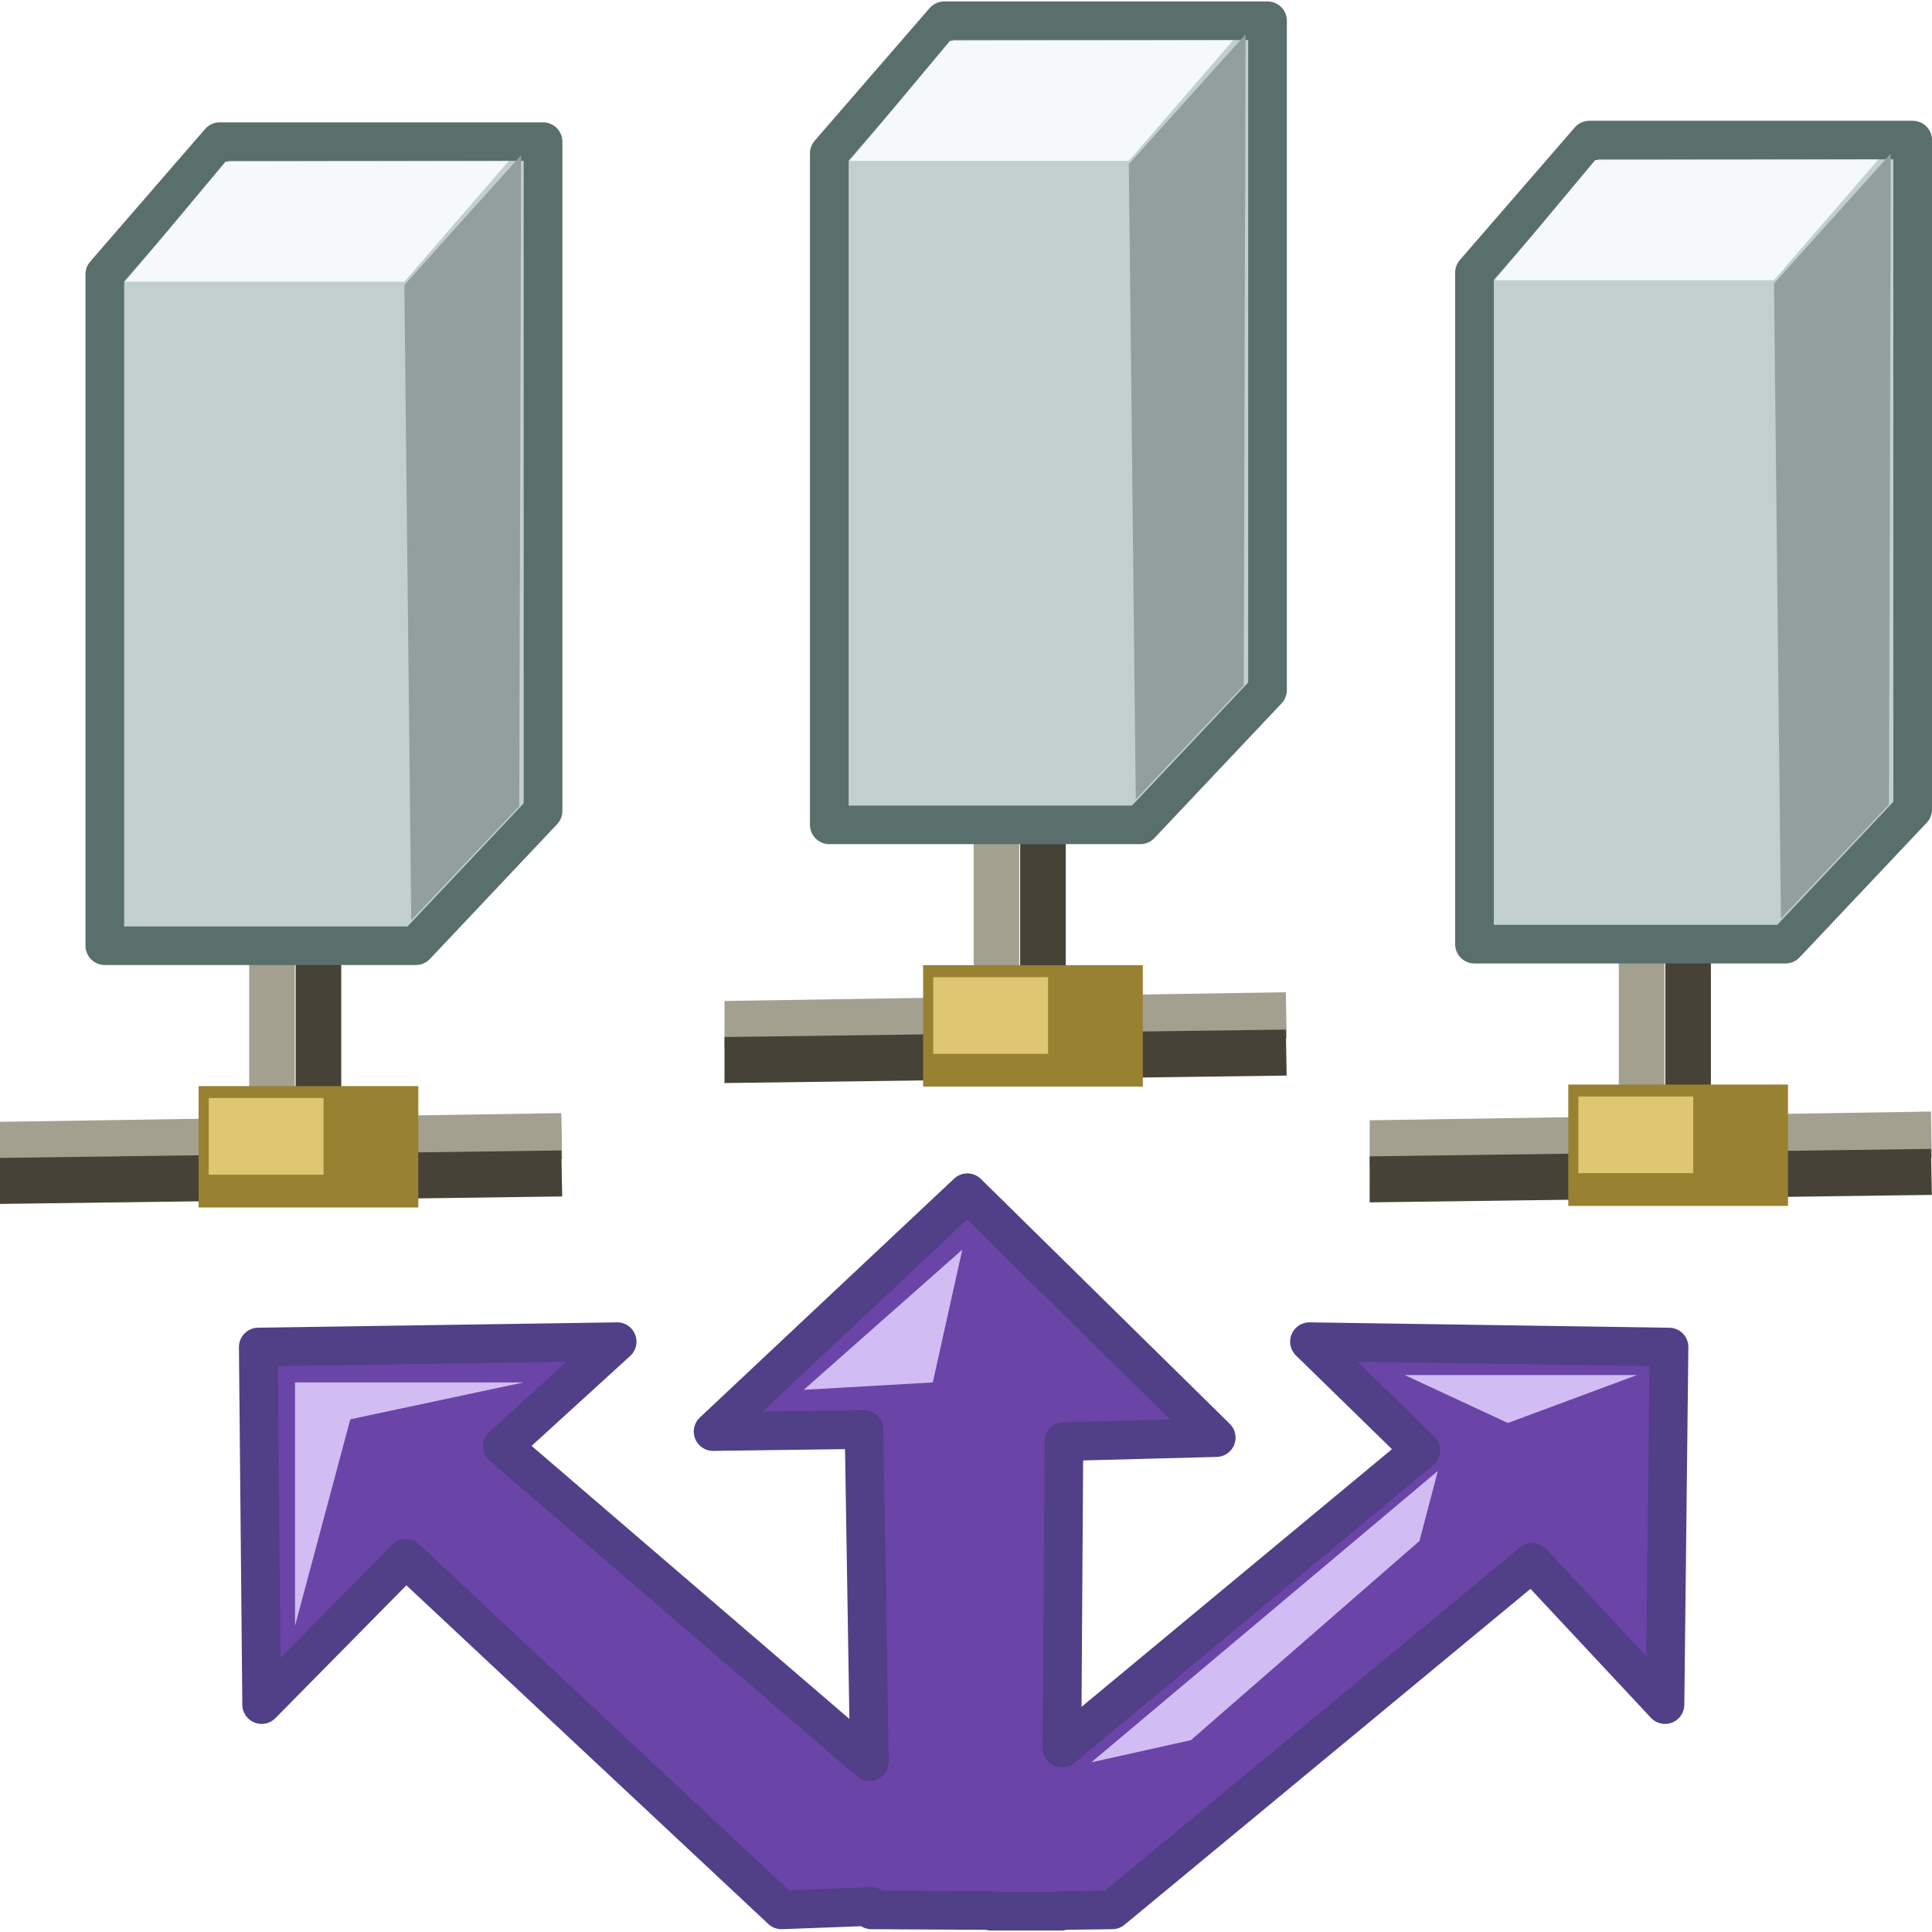
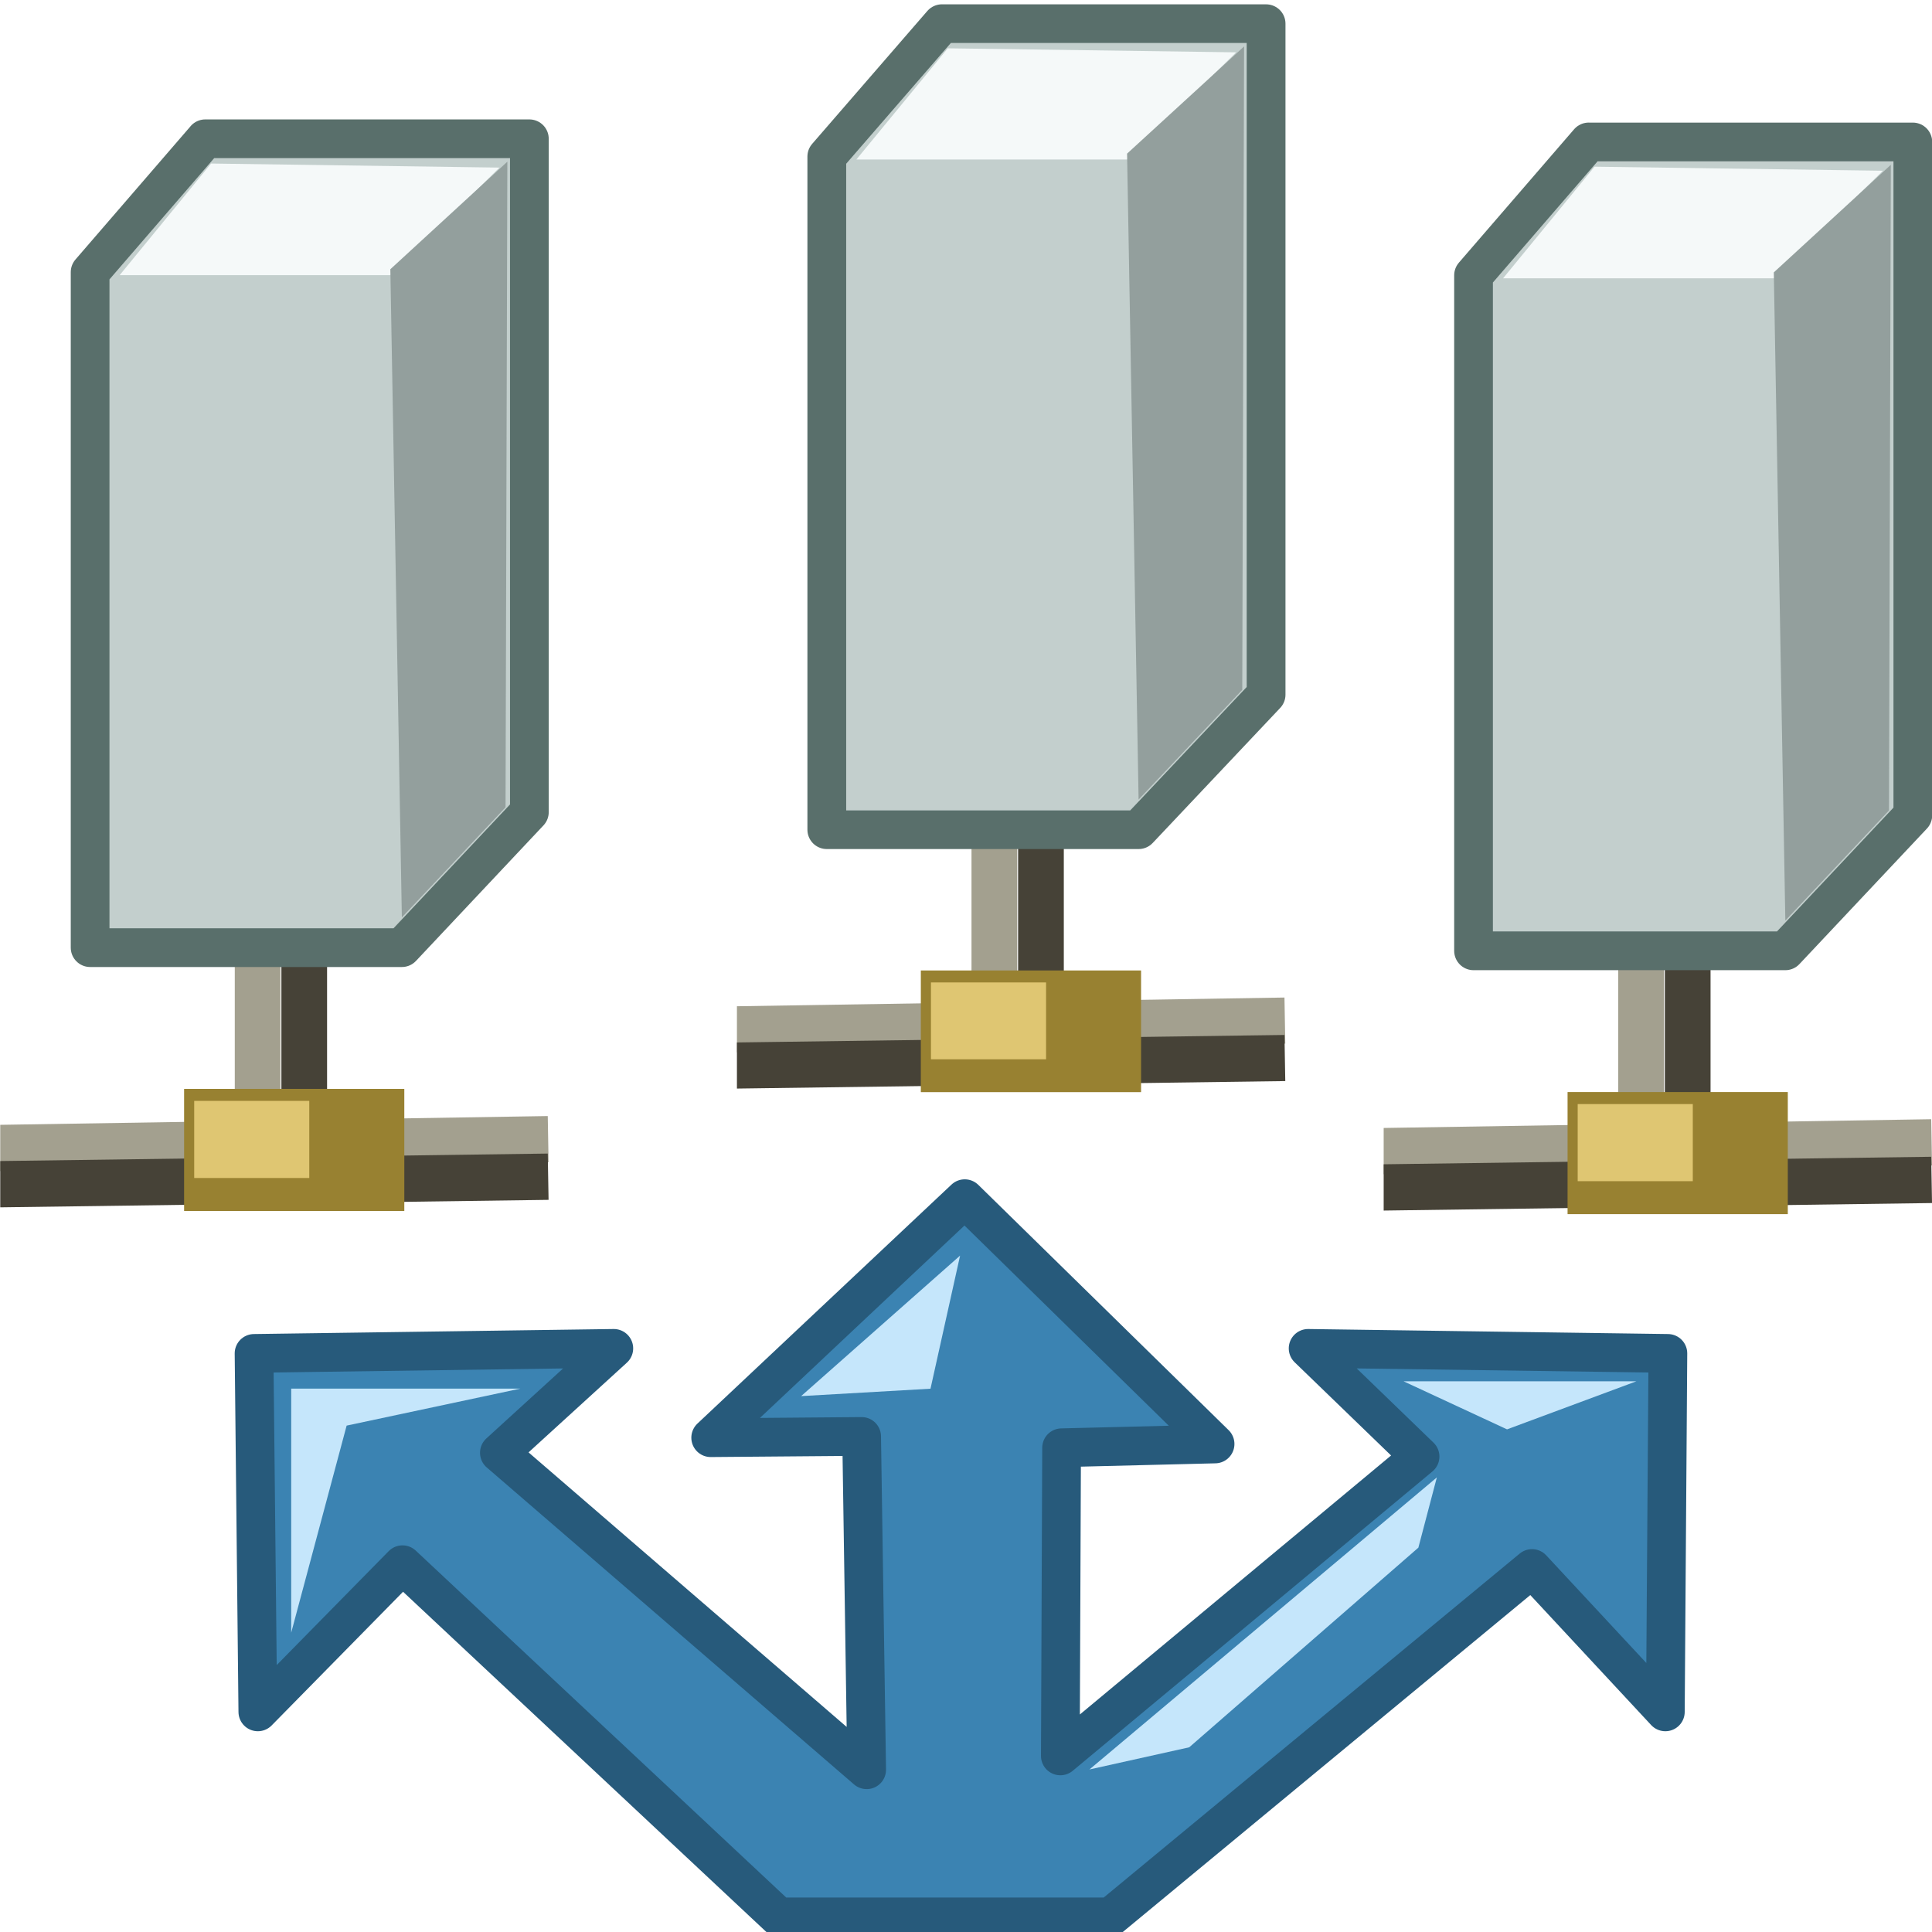
- <svg xmlns="http://www.w3.org/2000/svg" width="90" height="90" id="svg2300" version="1.0">
+ <svg xmlns="http://www.w3.org/2000/svg" width="48" height="48" id="svg2300" version="1.0">
  <defs id="defs2302">
    <clipPath clipPathUnits="userSpaceOnUse" id="clipPath3642">
-       <rect style="opacity:1;fill:#f300a2;fill-opacity:0.321;stroke:none;stroke-width:7;stroke-linecap:butt;stroke-linejoin:miter;stroke-miterlimit:4;stroke-dasharray:none;stroke-opacity:1" id="rect3609" width="32.243" height="58.073" x="551.873" y="975.05" />
+       <rect style="fill:#f300a2;fill-opacity:0.321;stroke:none" id="rect3609" width="32.243" height="58.073" x="551.873" y="975.05" />
    </clipPath>
    <clipPath clipPathUnits="userSpaceOnUse" id="clipPath4785">
-       <path id="path4787" d="M 126.715,349.267 C 126.575,344.031 123.355,341.985 119.243,341.115 C 115.092,340.235 113.289,337.353 113.631,330.876 L 108.877,333.79 L 109.002,349.4 L 126.715,349.267 z " style="fill:none;fill-opacity:0.75;fill-rule:evenodd;stroke:#000000;stroke-width:1px;stroke-linecap:butt;stroke-linejoin:miter;stroke-opacity:1" />
+       <path id="path4787" d="m 126.715,349.267 c -0.14,-5.236 -3.359,-7.282 -7.472,-8.153 -4.151,-0.879 -5.954,-3.761 -5.612,-10.238 l -4.754,2.914 0.124,15.61 17.713,-0.133 z" style="fill:none;stroke:#000000;stroke-width:1px;stroke-linecap:butt;stroke-linejoin:miter;stroke-opacity:1" />
    </clipPath>
    <clipPath clipPathUnits="userSpaceOnUse" id="clipPath5889">
-       <path id="path5891" d="M 114.868,215.18 L 114.879,255.84 L 161.064,255.839 L 161.038,217.745 L 151.005,209.888 L 114.89,209.868 L 114.868,215.18 z " style="fill:none;fill-opacity:1;fill-rule:evenodd;stroke:#ee4747;stroke-width:0.27;stroke-linecap:butt;stroke-linejoin:round;stroke-miterlimit:4;stroke-dasharray:none;stroke-opacity:1" />
+       <path id="path5891" d="m 114.868,215.18 0.011,40.66 46.185,-4.7e-4 -0.026,-38.095 -10.033,-7.856 -36.115,-0.021 -0.022,5.312 z" style="fill:none;stroke:#ee4747;stroke-width:0.27;stroke-linecap:butt;stroke-linejoin:round;stroke-miterlimit:4;stroke-opacity:1;stroke-dasharray:none" />
    </clipPath>
  </defs>
-   <g id="layer1">
-     <path style="fill:#6b44a7;fill-opacity:1;fill-rule:evenodd;stroke:#513f87;stroke-width:1.8;stroke-linecap:butt;stroke-linejoin:round;stroke-miterlimit:4;stroke-dasharray:none;stroke-opacity:1" d="M 45.062 55.562 L 33.219 66.688 L 40.25 66.594 L 40.5 82.062 L 23.406 67.375 L 28.75 62.5 L 12.031 62.75 L 12.188 79.406 L 18.906 72.594 L 36.406 88.969 L 40.594 88.812 L 40.594 88.969 L 46.156 89 L 46.156 89.031 L 47.438 89.031 L 49.438 89.031 L 49.438 89 L 51.812 88.969 L 71.375 72.781 L 77.562 79.406 L 77.75 62.75 L 61 62.5 L 66.188 67.562 L 49.469 81.438 L 49.562 67.156 L 56.656 66.969 L 45.062 55.562 z " id="path5293" />
-     <g id="g5418" transform="matrix(1.332587,0,0,1.328529,-251.9352,-20.09106)">
-       <path id="path5400" d="M 223.094,43.697 L 223.094,51.015 L 224.688,51.015 L 224.688,43.697 L 223.094,43.697 z " style="fill:#a3a08f;fill-opacity:1;fill-rule:evenodd;stroke:none;stroke-width:1.601;stroke-linecap:butt;stroke-linejoin:miter;stroke-miterlimit:4;stroke-dasharray:none;stroke-opacity:1" />
-       <path id="path5402" d="M 224.719,43.909 L 224.719,51.227 L 226.313,51.227 L 226.313,43.909 L 224.719,43.909 z " style="fill:#464237;fill-opacity:1;fill-rule:evenodd;stroke:none;stroke-width:1.601;stroke-linecap:butt;stroke-linejoin:miter;stroke-miterlimit:4;stroke-dasharray:none;stroke-opacity:1" />
-       <path id="path5404" d="M 234.007,49.915 L 214.384,50.221 L 214.384,51.834 L 234.036,51.529 L 234.007,49.915 z " style="fill:#a3a08f;fill-opacity:1;fill-rule:evenodd;stroke:none;stroke-width:1.158;stroke-linecap:butt;stroke-linejoin:miter;stroke-miterlimit:4;stroke-dasharray:none;stroke-opacity:1" />
-       <path id="path5406" d="M 234.007,51.224 L 214.384,51.485 L 214.384,53.099 L 234.036,52.837 L 234.007,51.224 z " style="fill:#464237;fill-opacity:1;fill-rule:evenodd;stroke:none;stroke-width:1.158;stroke-linecap:butt;stroke-linejoin:miter;stroke-miterlimit:4;stroke-dasharray:none;stroke-opacity:1" />
-       <path id="path5408" d="M 222.065,15.85 L 233.367,15.85 L 233.367,39.321 L 228.921,44.046 L 218.048,44.046 L 218.048,20.499 L 222.065,15.85 z " style="fill:#c3cfcd;fill-opacity:1;stroke:#596f6b;stroke-width:1.352;stroke-linecap:round;stroke-linejoin:round;stroke-miterlimit:4;stroke-dasharray:none;stroke-opacity:1" />
-       <path id="path5410" d="M 222.268,16.552 L 232.164,16.533 L 228.519,20.762 L 218.76,20.762 L 222.268,16.552 z " style="fill:#f5f9f9;fill-opacity:1;fill-rule:evenodd;stroke:none;stroke-width:1px;stroke-linecap:butt;stroke-linejoin:miter;stroke-opacity:1" />
-       <path id="path5412" d="M 228.519,20.877 L 232.599,16.327 L 232.536,39.153 L 228.761,43.151 L 228.519,20.877 z " style="fill:#939f9d;fill-opacity:1;fill-rule:evenodd;stroke:none;stroke-width:1px;stroke-linecap:butt;stroke-linejoin:miter;stroke-opacity:1" />
-       <rect y="48.968" x="221.327" height="4.256" width="7.68" id="rect5414" style="fill:#988131;fill-opacity:1;stroke:none;stroke-width:3;stroke-linecap:butt;stroke-linejoin:round;stroke-miterlimit:4;stroke-dasharray:none;stroke-opacity:1" />
-       <rect style="fill:#dfc672;fill-opacity:1;stroke:none;stroke-width:3;stroke-linecap:butt;stroke-linejoin:round;stroke-miterlimit:4;stroke-dasharray:none;stroke-opacity:1" id="rect5416" width="4.014" height="2.688" x="221.68" y="49.387" />
+   <g id="layer1" transform="translate(0,-42)">
+     <path style="fill:#3b83b2;fill-opacity:1;fill-rule:evenodd;stroke:#275a7b;stroke-width:0.962;stroke-linecap:butt;stroke-linejoin:round;stroke-miterlimit:4;stroke-opacity:1;stroke-dasharray:none" d="m 23.969,29.781 -6.312,5.938 3.75,-0.031 0.125,8.281 -9.125,-7.875 L 15.25,33.5 6.312,33.625 6.406,42.531 10,38.875 l 9.344,8.75 8.25,0 10.469,-8.656 3.312,3.562 L 41.438,33.625 32.5,33.5 35.281,36.188 26.344,43.625 26.375,35.969 30.188,35.875 23.969,29.781 z" transform="translate(0,42)" id="path5293" />
+     <path style="fill:#a3a08f;fill-opacity:1;fill-rule:evenodd;stroke:none" d="m 5.833,65.296 0,5.216 1.135,0 0,-5.216 -1.135,0 z" id="path5299" />
+     <path style="fill:#464237;fill-opacity:1;fill-rule:evenodd;stroke:none" d="m 6.991,65.447 0,5.216 1.135,0 0,-5.216 -1.135,0 z" id="path5301" />
+     <path style="fill:#a3a08f;fill-opacity:1;fill-rule:evenodd;stroke:none" d="m 13.609,69.728 -13.603,0.218 0,1.15 13.623,-0.218 -0.02,-1.15 z" id="path5303" />
+     <path style="fill:#464237;fill-opacity:1;fill-rule:evenodd;stroke:none" d="m 13.609,70.66 -13.603,0.186 0,1.15 13.623,-0.186 -0.02,-1.15 z" id="path5305" />
+     <path style="fill:#c3cfcd;fill-opacity:1;stroke:#596f6b;stroke-width:0.962;stroke-linecap:round;stroke-linejoin:round;stroke-miterlimit:4;stroke-opacity:1;stroke-dasharray:none" d="m 5.1,45.448 8.052,0 0,16.729 -3.167,3.367 -7.746,0 0,-16.782 2.862,-3.314 z" id="path5307" />
+     <path style="fill:#f5f9f9;fill-opacity:1;fill-rule:evenodd;stroke:none" d="m 5.245,46.063 7.164,0.101 -2.71,2.672 -6.726,-2e-6 2.272,-2.773 z" id="path5309" />
+     <path style="fill:#939f9d;fill-opacity:1;fill-rule:evenodd;stroke:none" d="M 9.698,48.689 12.605,46.017 12.56,62.057 9.984,64.793 9.698,48.689 z" id="path5311" />
+     <rect style="fill:#988131;fill-opacity:1;stroke:none" id="rect5345" width="5.471" height="3.034" x="4.574" y="69.053" />
+     <rect y="69.351" x="4.825" height="1.916" width="2.859" id="rect5347" style="fill:#dfc672;fill-opacity:1;stroke:none" />
+     <g id="g5418" transform="matrix(0.7124491,0,0,0.7102793,-134.8064,31.32994)">
+       <path id="path5400" d="m 223.094,43.697 0,7.318 1.594,0 0,-7.318 -1.594,0 z" style="fill:#a3a08f;fill-opacity:1;fill-rule:evenodd;stroke:none" />
+       <path id="path5402" d="m 224.719,43.909 0,7.318 1.594,0 0,-7.318 -1.594,0 z" style="fill:#464237;fill-opacity:1;fill-rule:evenodd;stroke:none" />
+       <path id="path5404" d="m 234.008,49.915 -19.094,0.305 0,1.613 19.122,-0.305 -0.028,-1.613 z" style="fill:#a3a08f;fill-opacity:1;fill-rule:evenodd;stroke:none" />
+       <path id="path5406" d="m 234.008,51.224 -19.094,0.262 0,1.613 19.122,-0.262 -0.028,-1.613 z" style="fill:#464237;fill-opacity:1;fill-rule:evenodd;stroke:none" />
+       <path id="path5408" d="m 222.065,15.85 11.302,0 0,23.471 -4.446,4.724 -10.873,0 0,-23.547 4.017,-4.649 z" style="fill:#c3cfcd;fill-opacity:1;stroke:#596f6b;stroke-width:1.352;stroke-linecap:round;stroke-linejoin:round;stroke-miterlimit:4;stroke-opacity:1;stroke-dasharray:none" />
+       <path id="path5410" d="m 222.268,16.712 10.055,0.141 -3.804,3.749 -9.44,-4e-6 3.189,-3.89 z" style="fill:#f5f9f9;fill-opacity:1;fill-rule:evenodd;stroke:none" />
+       <path id="path5412" d="m 228.519,20.396 4.08,-3.749 -0.063,22.505 -3.615,3.838 -0.402,-22.595 z" style="fill:#939f9d;fill-opacity:1;fill-rule:evenodd;stroke:none" />
+       <rect y="48.968" x="221.327" height="4.256" width="7.68" id="rect5414" style="fill:#988131;fill-opacity:1;stroke:none" />
+       <rect style="fill:#dfc672;fill-opacity:1;stroke:none" id="rect5416" width="4.014" height="2.688" x="221.68" y="49.387" />
    </g>
-     <path style="fill:#d1bcf4;fill-opacity:1;fill-rule:evenodd;stroke:none;stroke-width:1px;stroke-linecap:butt;stroke-linejoin:miter;stroke-opacity:1" d="M 13.743,64.399 L 13.743,75.738 L 16.319,66.117 L 24.39,64.399 L 13.743,64.399 z " id="path5453" />
-     <path style="fill:#d1bcf4;fill-opacity:1;fill-rule:evenodd;stroke:none;stroke-width:1px;stroke-linecap:butt;stroke-linejoin:miter;stroke-opacity:1" d="M 37.443,64.742 L 44.827,58.214 L 43.453,64.399 L 37.443,64.742 z " id="path5455" />
-     <path style="fill:#d1bcf4;fill-opacity:1;fill-rule:evenodd;stroke:none;stroke-width:1px;stroke-linecap:butt;stroke-linejoin:miter;stroke-opacity:1" d="M 65.436,64.055 L 76.255,64.055 L 70.244,66.289 L 65.436,64.055 z " id="path5457" />
-     <path style="fill:#d1bcf4;fill-opacity:1;fill-rule:evenodd;stroke:none;stroke-width:1px;stroke-linecap:butt;stroke-linejoin:miter;stroke-opacity:1" d="M 55.475,81.064 L 50.838,82.095 L 66.981,68.522 L 66.123,71.786 L 55.475,81.064 z " id="path5466" />
-     <g id="g2222" transform="matrix(1.332587,0,0,1.328529,-285.6852,-14.4602)">
-       <path id="path2224" d="M 223.094,43.697 L 223.094,51.015 L 224.688,51.015 L 224.688,43.697 L 223.094,43.697 z " style="fill:#a3a08f;fill-opacity:1;fill-rule:evenodd;stroke:none;stroke-width:1.601;stroke-linecap:butt;stroke-linejoin:miter;stroke-miterlimit:4;stroke-dasharray:none;stroke-opacity:1" />
-       <path id="path2226" d="M 224.719,43.909 L 224.719,51.227 L 226.313,51.227 L 226.313,43.909 L 224.719,43.909 z " style="fill:#464237;fill-opacity:1;fill-rule:evenodd;stroke:none;stroke-width:1.601;stroke-linecap:butt;stroke-linejoin:miter;stroke-miterlimit:4;stroke-dasharray:none;stroke-opacity:1" />
-       <path id="path2228" d="M 234.007,49.915 L 214.384,50.221 L 214.384,51.834 L 234.036,51.529 L 234.007,49.915 z " style="fill:#a3a08f;fill-opacity:1;fill-rule:evenodd;stroke:none;stroke-width:1.158;stroke-linecap:butt;stroke-linejoin:miter;stroke-miterlimit:4;stroke-dasharray:none;stroke-opacity:1" />
-       <path id="path2230" d="M 234.007,51.224 L 214.384,51.485 L 214.384,53.099 L 234.036,52.837 L 234.007,51.224 z " style="fill:#464237;fill-opacity:1;fill-rule:evenodd;stroke:none;stroke-width:1.158;stroke-linecap:butt;stroke-linejoin:miter;stroke-miterlimit:4;stroke-dasharray:none;stroke-opacity:1" />
-       <path id="path2232" d="M 222.065,15.85 L 233.367,15.85 L 233.367,39.321 L 228.921,44.046 L 218.048,44.046 L 218.048,20.499 L 222.065,15.85 z " style="fill:#c3cfcd;fill-opacity:1;stroke:#596f6b;stroke-width:1.352;stroke-linecap:round;stroke-linejoin:round;stroke-miterlimit:4;stroke-dasharray:none;stroke-opacity:1" />
-       <path id="path2234" d="M 222.268,16.552 L 232.164,16.533 L 228.519,20.762 L 218.76,20.762 L 222.268,16.552 z " style="fill:#f5f9f9;fill-opacity:1;fill-rule:evenodd;stroke:none;stroke-width:1px;stroke-linecap:butt;stroke-linejoin:miter;stroke-opacity:1" />
-       <path id="path2236" d="M 228.519,20.877 L 232.599,16.327 L 232.536,39.153 L 228.761,43.151 L 228.519,20.877 z " style="fill:#939f9d;fill-opacity:1;fill-rule:evenodd;stroke:none;stroke-width:1px;stroke-linecap:butt;stroke-linejoin:miter;stroke-opacity:1" />
-       <rect y="48.968" x="221.327" height="4.256" width="7.68" id="rect2238" style="fill:#988131;fill-opacity:1;stroke:none;stroke-width:3;stroke-linecap:butt;stroke-linejoin:round;stroke-miterlimit:4;stroke-dasharray:none;stroke-opacity:1" />
-       <rect style="fill:#dfc672;fill-opacity:1;stroke:none;stroke-width:3;stroke-linecap:butt;stroke-linejoin:round;stroke-miterlimit:4;stroke-dasharray:none;stroke-opacity:1" id="rect2240" width="4.014" height="2.688" x="221.68" y="49.387" />
+     <g id="g5429" transform="matrix(0.7124491,0,0,0.7127371,-118.7384,34.23032)">
+       <path id="path5431" d="m 223.094,43.697 0,7.318 1.594,0 0,-7.318 -1.594,0 z" style="fill:#a3a08f;fill-opacity:1;fill-rule:evenodd;stroke:none" />
+       <path id="path5433" d="m 224.719,43.909 0,7.318 1.594,0 0,-7.318 -1.594,0 z" style="fill:#464237;fill-opacity:1;fill-rule:evenodd;stroke:none" />
+       <path id="path5435" d="m 234.008,49.915 -19.094,0.305 0,1.613 19.122,-0.305 -0.028,-1.613 z" style="fill:#a3a08f;fill-opacity:1;fill-rule:evenodd;stroke:none" />
+       <path id="path5437" d="m 234.008,51.224 -19.094,0.262 0,1.613 19.122,-0.262 -0.028,-1.613 z" style="fill:#464237;fill-opacity:1;fill-rule:evenodd;stroke:none" />
+       <path id="path5439" d="m 222.065,15.85 11.302,0 0,23.471 -4.446,4.724 -10.873,0 0,-23.547 4.017,-4.649 z" style="fill:#c3cfcd;fill-opacity:1;stroke:#596f6b;stroke-width:1.35;stroke-linecap:round;stroke-linejoin:round;stroke-miterlimit:4;stroke-opacity:1;stroke-dasharray:none" />
+       <path id="path5441" d="m 222.268,16.712 10.055,0.141 -3.804,3.749 -9.44,-4e-6 3.189,-3.89 z" style="fill:#f5f9f9;fill-opacity:1;fill-rule:evenodd;stroke:none" />
+       <path id="path5443" d="m 228.519,20.396 4.08,-3.749 -0.063,22.505 -3.615,3.838 -0.402,-22.595 z" style="fill:#939f9d;fill-opacity:1;fill-rule:evenodd;stroke:none" />
+       <rect y="48.968" x="221.327" height="4.256" width="7.68" id="rect5445" style="fill:#988131;fill-opacity:1;stroke:none" />
+       <rect style="fill:#dfc672;fill-opacity:1;stroke:none" id="rect5447" width="4.014" height="2.688" x="221.68" y="49.387" />
    </g>
-     <g id="g2242" transform="matrix(1.332587,0,0,1.328529,-221.8811,-14.53257)">
-       <path id="path2244" d="M 223.094,43.697 L 223.094,51.015 L 224.688,51.015 L 224.688,43.697 L 223.094,43.697 z " style="fill:#a3a08f;fill-opacity:1;fill-rule:evenodd;stroke:none;stroke-width:1.601;stroke-linecap:butt;stroke-linejoin:miter;stroke-miterlimit:4;stroke-dasharray:none;stroke-opacity:1" />
-       <path id="path2246" d="M 224.719,43.909 L 224.719,51.227 L 226.313,51.227 L 226.313,43.909 L 224.719,43.909 z " style="fill:#464237;fill-opacity:1;fill-rule:evenodd;stroke:none;stroke-width:1.601;stroke-linecap:butt;stroke-linejoin:miter;stroke-miterlimit:4;stroke-dasharray:none;stroke-opacity:1" />
-       <path id="path2248" d="M 234.007,49.915 L 214.384,50.221 L 214.384,51.834 L 234.036,51.529 L 234.007,49.915 z " style="fill:#a3a08f;fill-opacity:1;fill-rule:evenodd;stroke:none;stroke-width:1.158;stroke-linecap:butt;stroke-linejoin:miter;stroke-miterlimit:4;stroke-dasharray:none;stroke-opacity:1" />
-       <path id="path2250" d="M 234.007,51.224 L 214.384,51.485 L 214.384,53.099 L 234.036,52.837 L 234.007,51.224 z " style="fill:#464237;fill-opacity:1;fill-rule:evenodd;stroke:none;stroke-width:1.158;stroke-linecap:butt;stroke-linejoin:miter;stroke-miterlimit:4;stroke-dasharray:none;stroke-opacity:1" />
-       <path id="path2252" d="M 222.065,15.85 L 233.367,15.85 L 233.367,39.321 L 228.921,44.046 L 218.048,44.046 L 218.048,20.499 L 222.065,15.85 z " style="fill:#c3cfcd;fill-opacity:1;stroke:#596f6b;stroke-width:1.352;stroke-linecap:round;stroke-linejoin:round;stroke-miterlimit:4;stroke-dasharray:none;stroke-opacity:1" />
-       <path id="path2254" d="M 222.268,16.552 L 232.164,16.533 L 228.519,20.762 L 218.76,20.762 L 222.268,16.552 z " style="fill:#f5f9f9;fill-opacity:1;fill-rule:evenodd;stroke:none;stroke-width:1px;stroke-linecap:butt;stroke-linejoin:miter;stroke-opacity:1" />
-       <path id="path2256" d="M 228.519,20.877 L 232.599,16.327 L 232.536,39.153 L 228.761,43.151 L 228.519,20.877 z " style="fill:#939f9d;fill-opacity:1;fill-rule:evenodd;stroke:none;stroke-width:1px;stroke-linecap:butt;stroke-linejoin:miter;stroke-opacity:1" />
-       <rect y="48.968" x="221.327" height="4.256" width="7.68" id="rect2258" style="fill:#988131;fill-opacity:1;stroke:none;stroke-width:3;stroke-linecap:butt;stroke-linejoin:round;stroke-miterlimit:4;stroke-dasharray:none;stroke-opacity:1" />
-       <rect style="fill:#dfc672;fill-opacity:1;stroke:none;stroke-width:3;stroke-linecap:butt;stroke-linejoin:round;stroke-miterlimit:4;stroke-dasharray:none;stroke-opacity:1" id="rect2260" width="4.014" height="2.688" x="221.68" y="49.387" />
-     </g>
+     <path style="fill:#c5e6fb;fill-opacity:1;fill-rule:evenodd;stroke:none" d="m 7.235,76.501 0,6.062 1.377,-5.144 4.315,-0.919 -5.693,0 z" id="path5453" />
+     <path style="fill:#c5e6fb;fill-opacity:1;fill-rule:evenodd;stroke:none" d="m 19.905,76.685 3.948,-3.49 -0.735,3.307 -3.214,0.184 z" id="path5455" />
+     <path style="fill:#c5e6fb;fill-opacity:1;fill-rule:evenodd;stroke:none" d="m 34.872,76.318 5.784,0 -3.214,1.194 -2.571,-1.194 z" id="path5457" />
+     <path style="fill:#c5e6fb;fill-opacity:1;fill-rule:evenodd;stroke:none" d="m 29.546,85.411 -2.479,0.551 8.631,-7.256 -0.459,1.745 -5.693,4.96 z" id="path5466" />
  </g>
</svg>
